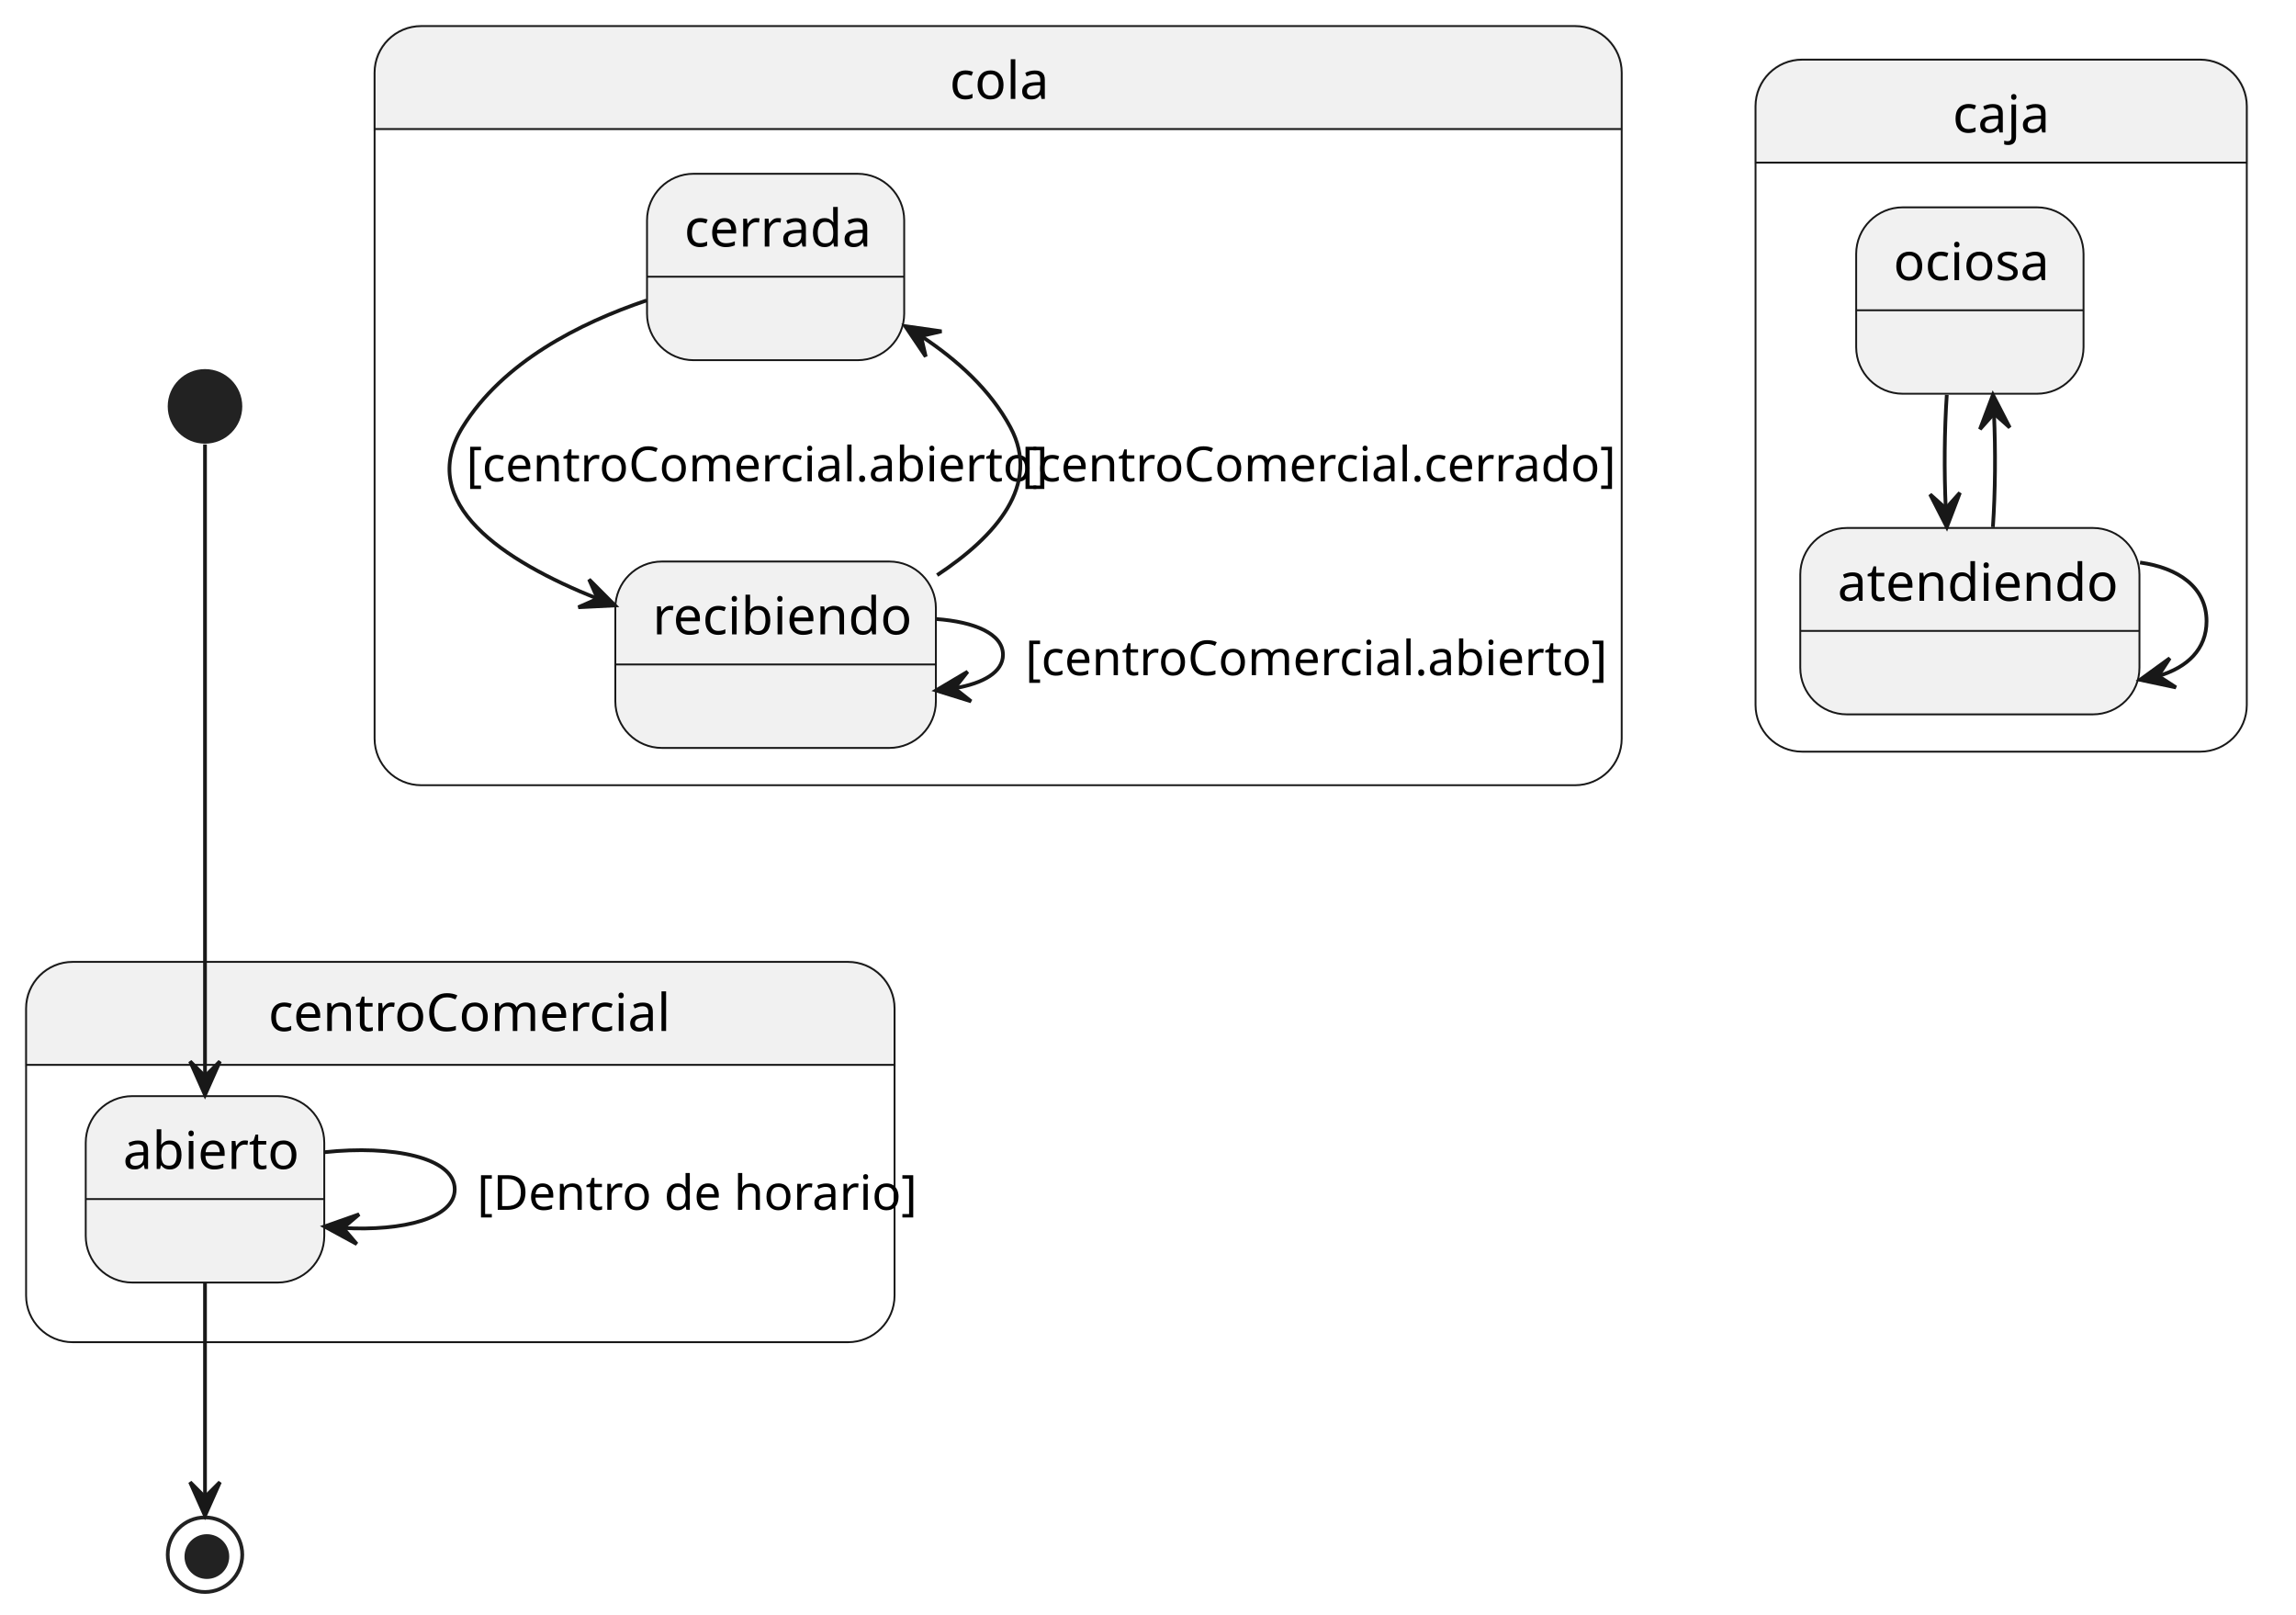
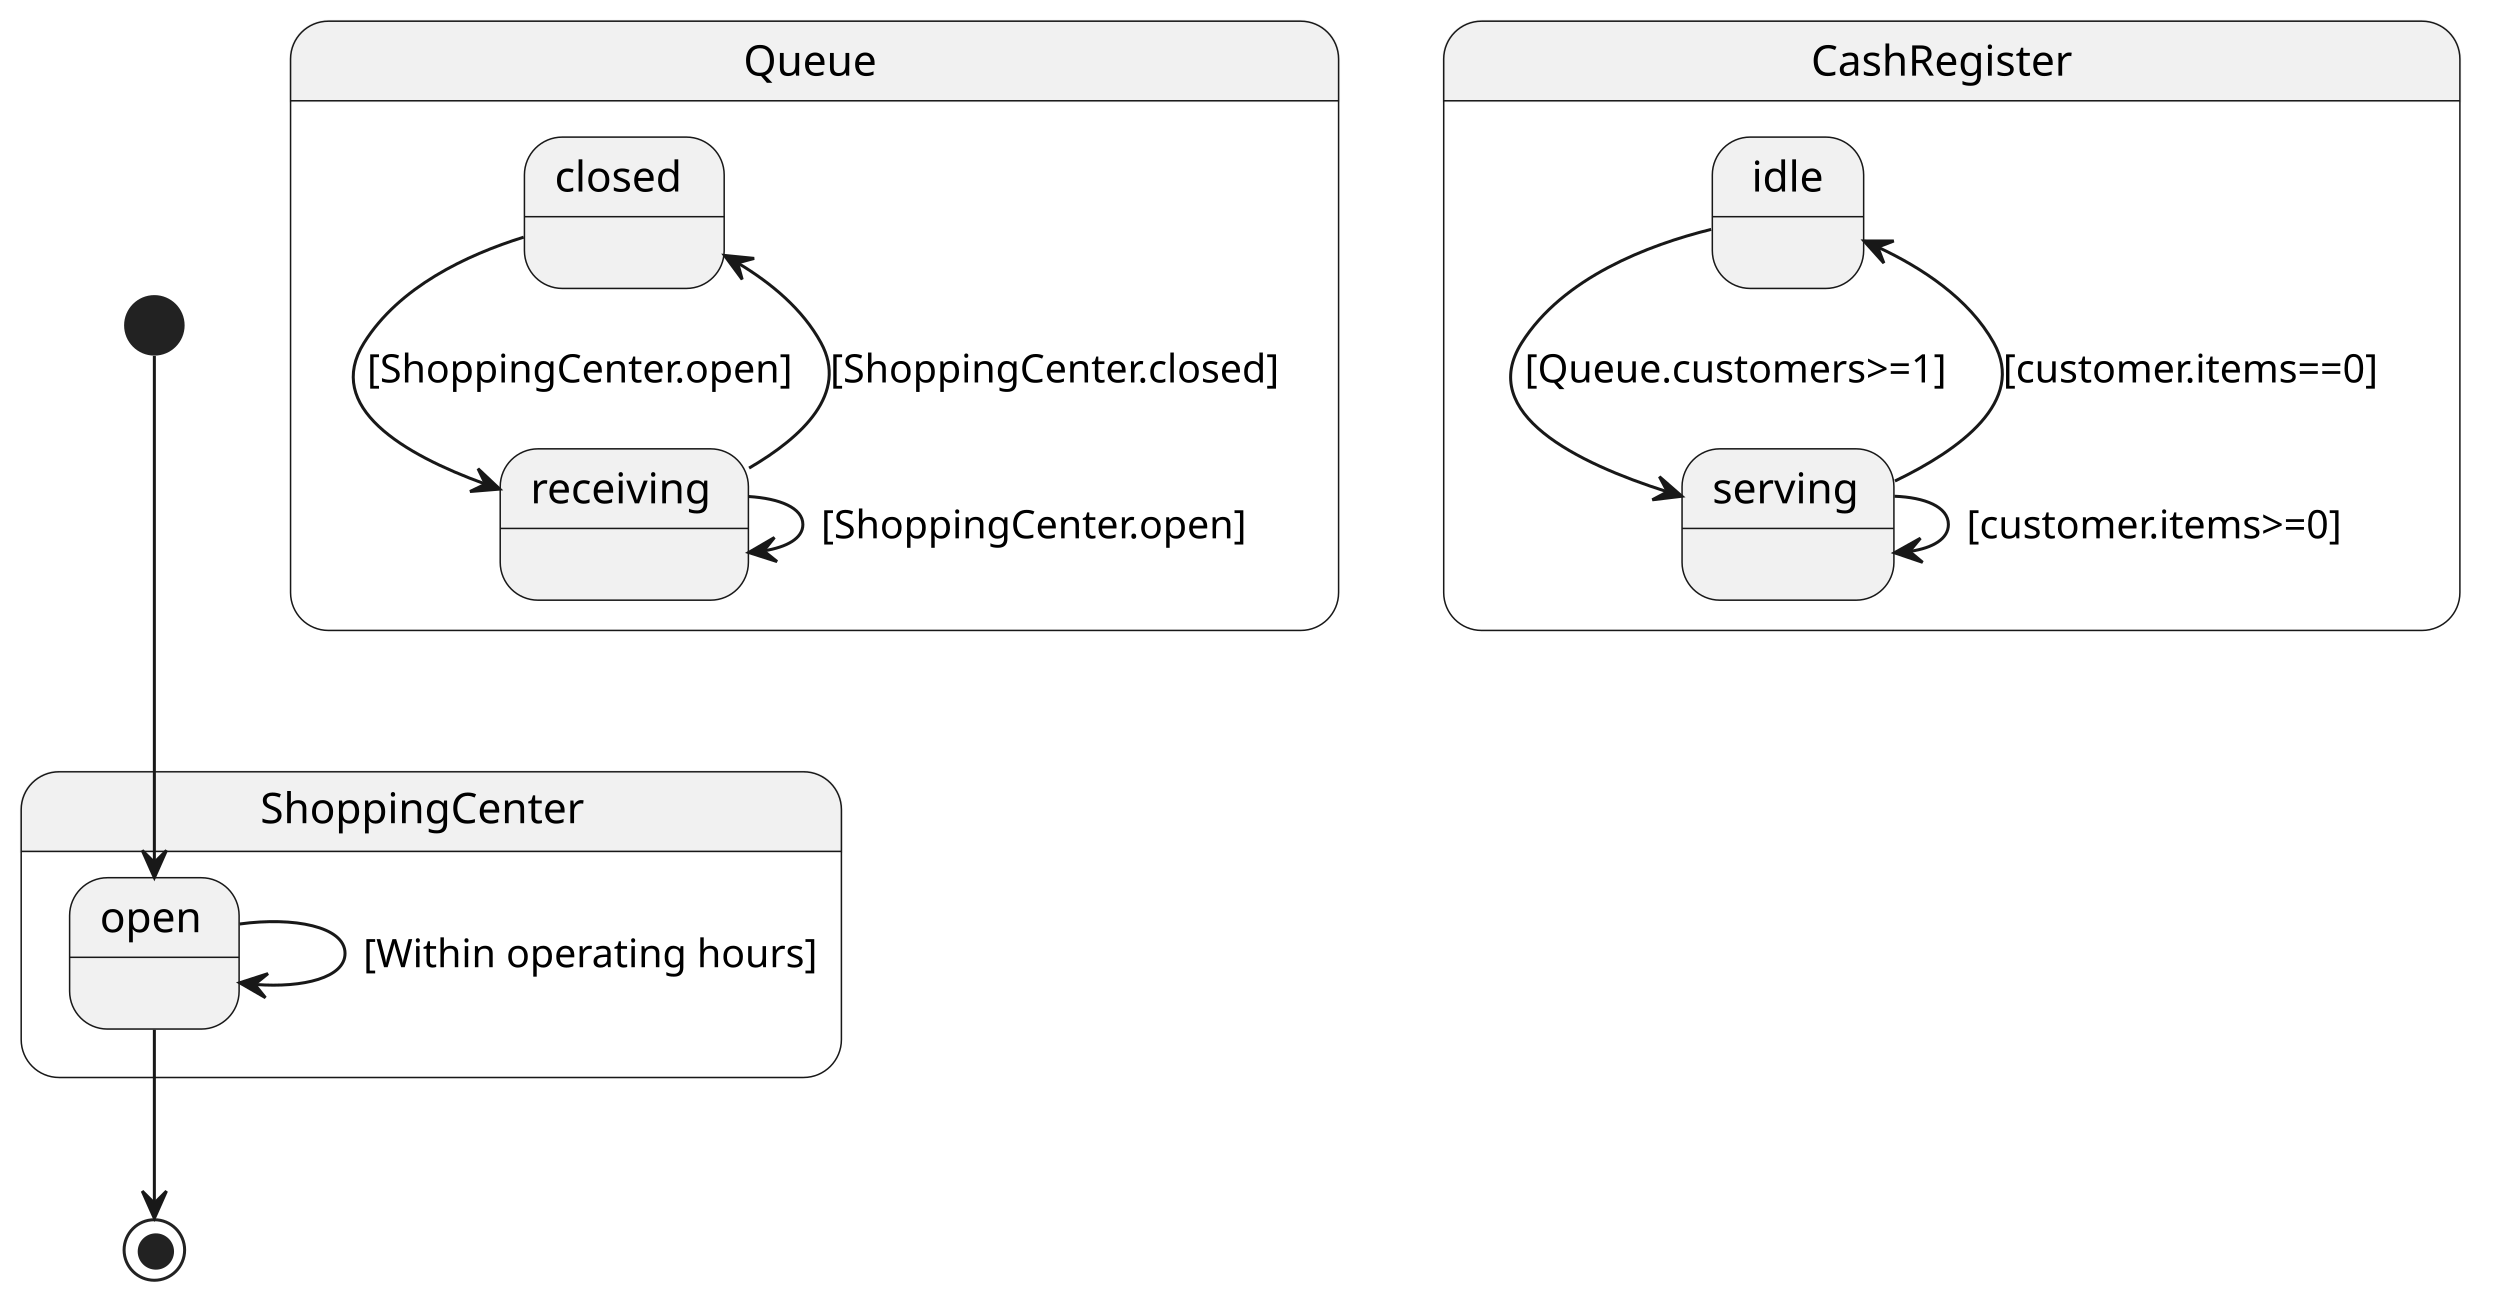
- <svg xmlns="http://www.w3.org/2000/svg" contentStyleType="text/css" height="433px" preserveAspectRatio="none" style="width:616px;height:433px;background:#FFFFFF;" version="1.1" viewBox="0 0 616 433" width="616px" zoomAndPan="magnify">
+ <svg xmlns="http://www.w3.org/2000/svg" contentStyleType="text/css" height="429px" preserveAspectRatio="none" style="width:826px;height:429px;background:#FFFFFF;" version="1.1" viewBox="0 0 826 429" width="826px" zoomAndPan="magnify">
  <defs />
  <g>
-     <g id="cluster_centroComercial">
-       <path d="M19.5,258 L227.5,258 A12.5,12.5 0 0 1 240,270.5 L240,285.609 L7,285.609 L7,270.5 A12.5,12.5 0 0 1 19.5,258 " fill="#F1F1F1" style="stroke:#F1F1F1;stroke-width:1.0;" />
-       <rect fill="none" height="102" rx="12.5" ry="12.5" style="stroke:#181818;stroke-width:0.5;" width="233" x="7" y="258" />
-       <line style="stroke:#181818;stroke-width:0.5;" x1="7" x2="240" y1="285.609" y2="285.609" />
-       <text fill="#000000" font-family="sans-serif" font-size="14" lengthAdjust="spacing" textLength="103" x="72" y="276.533">centroComercial</text>
+     <g id="cluster_ShoppingCenter">
+       <path d="M19.5,255 L265.5,255 A12.5,12.5 0 0 1 278,267.5 L278,281.297 L7,281.297 L7,267.5 A12.5,12.5 0 0 1 19.5,255 " fill="#F1F1F1" style="stroke:#F1F1F1;stroke-width:1.0;" />
+       <rect fill="none" height="101" rx="12.5" ry="12.5" style="stroke:#181818;stroke-width:0.5;" width="271" x="7" y="255" />
+       <line style="stroke:#181818;stroke-width:0.5;" x1="7" x2="278" y1="281.297" y2="281.297" />
+       <text fill="#000000" font-family="sans-serif" font-size="14" lengthAdjust="spacing" textLength="113" x="86" y="271.995">ShoppingCenter</text>
    </g>
-     <g id="centroComercial.abierto">
-       <rect fill="#F1F1F1" height="50" rx="12.5" ry="12.5" style="stroke:#181818;stroke-width:0.5;" width="64" x="23" y="294" />
-       <line style="stroke:#181818;stroke-width:0.5;" x1="23" x2="87" y1="321.609" y2="321.609" />
-       <text fill="#000000" font-family="sans-serif" font-size="14" lengthAdjust="spacing" textLength="44" x="33" y="313.533">abierto</text>
+     <g id="ShoppingCenter.open">
+       <rect fill="#F1F1F1" height="50" rx="12.5" ry="12.5" style="stroke:#181818;stroke-width:0.5;" width="56" x="23" y="290" />
+       <line style="stroke:#181818;stroke-width:0.5;" x1="23" x2="79" y1="316.297" y2="316.297" />
+       <text fill="#000000" font-family="sans-serif" font-size="14" lengthAdjust="spacing" textLength="36" x="33" y="307.995">open</text>
    </g>
-     <ellipse cx="55" cy="109" fill="#222222" rx="10" ry="10" style="stroke:none;stroke-width:1.0;" />
-     <ellipse cx="55" cy="417" fill="none" rx="10" ry="10" style="stroke:#222222;stroke-width:1.0;" />
-     <ellipse cx="55.5" cy="417.5" fill="#222222" rx="6" ry="6" style="stroke:none;stroke-width:1.0;" />
-     <path d="M113,7 L422.59,7 A12.5,12.5 0 0 1 435.09,19.5 L435.09,34.609 L100.5,34.609 L100.5,19.5 A12.5,12.5 0 0 1 113,7 " fill="#F1F1F1" style="stroke:#F1F1F1;stroke-width:1.0;" />
-     <rect fill="none" height="203.609" rx="12.5" ry="12.5" style="stroke:#181818;stroke-width:0.5;" width="334.59" x="100.5" y="7" />
-     <line style="stroke:#181818;stroke-width:0.5;" x1="100.5" x2="435.09" y1="34.609" y2="34.609" />
-     <text fill="#000000" font-family="sans-serif" font-size="14" lengthAdjust="spacing" textLength="26" x="254.795" y="26.533">cola</text>
-     <g id="cola.cerrada">
-       <rect fill="#F1F1F1" height="50" rx="12.5" ry="12.5" style="stroke:#181818;stroke-width:0.5;" width="69" x="173.59" y="46.609" />
-       <line style="stroke:#181818;stroke-width:0.5;" x1="173.59" x2="242.59" y1="74.219" y2="74.219" />
-       <text fill="#000000" font-family="sans-serif" font-size="14" lengthAdjust="spacing" textLength="49" x="183.59" y="66.143">cerrada</text>
+     <ellipse cx="51" cy="107.5" fill="#222222" rx="10" ry="10" style="stroke:none;stroke-width:1.0;" />
+     <ellipse cx="51" cy="413" fill="none" rx="10" ry="10" style="stroke:#222222;stroke-width:1.0;" />
+     <ellipse cx="51.5" cy="413.5" fill="#222222" rx="6" ry="6" style="stroke:none;stroke-width:1.0;" />
+     <path d="M108.5,7 L429.77,7 A12.5,12.5 0 0 1 442.27,19.5 L442.27,33.297 L96,33.297 L96,19.5 A12.5,12.5 0 0 1 108.5,7 " fill="#F1F1F1" style="stroke:#F1F1F1;stroke-width:1.0;" />
+     <rect fill="none" height="201.297" rx="12.5" ry="12.5" style="stroke:#181818;stroke-width:0.5;" width="346.27" x="96" y="7" />
+     <line style="stroke:#181818;stroke-width:0.5;" x1="96" x2="442.27" y1="33.297" y2="33.297" />
+     <text fill="#000000" font-family="sans-serif" font-size="14" lengthAdjust="spacing" textLength="47" x="245.635" y="24.995">Queue</text>
+     <g id="Queue.closed">
+       <rect fill="#F1F1F1" height="50" rx="12.5" ry="12.5" style="stroke:#181818;stroke-width:0.5;" width="66" x="173.27" y="45.297" />
+       <line style="stroke:#181818;stroke-width:0.5;" x1="173.27" x2="239.27" y1="71.594" y2="71.594" />
+       <text fill="#000000" font-family="sans-serif" font-size="14" lengthAdjust="spacing" textLength="46" x="183.27" y="63.292">closed</text>
    </g>
-     <g id="cola.recibiendo">
-       <rect fill="#F1F1F1" height="50" rx="12.5" ry="12.5" style="stroke:#181818;stroke-width:0.5;" width="86" x="165.09" y="150.609" />
-       <line style="stroke:#181818;stroke-width:0.5;" x1="165.09" x2="251.09" y1="178.219" y2="178.219" />
-       <text fill="#000000" font-family="sans-serif" font-size="14" lengthAdjust="spacing" textLength="66" x="175.09" y="170.143">recibiendo</text>
+     <g id="Queue.receiving">
+       <rect fill="#F1F1F1" height="50" rx="12.5" ry="12.5" style="stroke:#181818;stroke-width:0.5;" width="82" x="165.27" y="148.297" />
+       <line style="stroke:#181818;stroke-width:0.5;" x1="165.27" x2="247.27" y1="174.594" y2="174.594" />
+       <text fill="#000000" font-family="sans-serif" font-size="14" lengthAdjust="spacing" textLength="62" x="175.27" y="166.292">receiving</text>
    </g>
-     <g id="link_cerrada_recibiendo">
-       <path d="M173.47,80.579 C155.41,86.689 134.89,97.129 124.09,114.609 C111.5,134.989 134.96,150.449 160.26,160.559 " fill="none" id="cerrada-to-recibiendo" style="stroke:#181818;stroke-width:1.0;" />
-       <polygon fill="#181818" points="165,162.389,158.047,155.414,160.336,160.587,155.163,162.876,165,162.389" style="stroke:#181818;stroke-width:1.0;" />
-       <text fill="#000000" font-family="sans-serif" font-size="13" lengthAdjust="spacing" textLength="145" x="125.09" y="129.105">[centroComercial.abierto]</text>
+     <g id="link_closed_receiving">
+       <path d="M173.03,78.357 C154.05,84.267 131.8,94.837 120.27,113.297 C107,134.547 133.21,150.067 160.09,159.837 " fill="none" id="closed-to-receiving" style="stroke:#181818;stroke-width:1.0;" />
+       <polygon fill="#181818" points="165.11,161.597,157.939,154.845,160.391,159.943,155.294,162.395,165.11,161.597" style="stroke:#181818;stroke-width:1.0;" />
+       <text fill="#000000" font-family="sans-serif" font-size="13" lengthAdjust="spacing" textLength="149" x="121.27" y="126.364">[ShoppingCenter.open]</text>
    </g>
-     <g id="link_recibiendo_recibiendo">
-       <path d="M251.13,166.029 C261.45,166.779 269.09,169.969 269.09,175.609 C269.09,180.279 263.85,183.269 256.19,184.589 " fill="none" id="recibiendo-to-recibiendo" style="stroke:#181818;stroke-width:1.0;" />
-       <polygon fill="#181818" points="251.13,185.189,260.537,188.106,256.096,184.603,259.599,180.161,251.13,185.189" style="stroke:#181818;stroke-width:1.0;" />
-       <text fill="#000000" font-family="sans-serif" font-size="13" lengthAdjust="spacing" textLength="145" x="275.09" y="181.105">[centroComercial.abierto]</text>
+     <g id="link_receiving_receiving">
+       <path d="M247.36,164.047 C257.61,164.697 265.27,167.777 265.27,173.297 C265.27,177.867 260.02,180.767 252.39,181.997 " fill="none" id="receiving-to-receiving" style="stroke:#181818;stroke-width:1.0;" />
+       <polygon fill="#181818" points="247.36,182.547,256.741,185.546,252.331,182.004,255.873,177.594,247.36,182.547" style="stroke:#181818;stroke-width:1.0;" />
+       <text fill="#000000" font-family="sans-serif" font-size="13" lengthAdjust="spacing" textLength="149" x="271.27" y="177.864">[ShoppingCenter.open]</text>
    </g>
-     <g id="link_recibiendo_cerrada">
-       <path d="M251.43,154.259 C267.2,143.829 279.36,130.059 271.09,114.609 C265.71,104.559 256.75,96.499 247.25,90.229 " fill="none" id="recibiendo-to-cerrada" style="stroke:#181818;stroke-width:1.0;" />
-       <polygon fill="#181818" points="242.86,87.479,248.365,95.646,247.098,90.133,252.611,88.866,242.86,87.479" style="stroke:#181818;stroke-width:1.0;" />
-       <text fill="#000000" font-family="sans-serif" font-size="13" lengthAdjust="spacing" textLength="149" x="274.09" y="129.105">[centroComercial.cerrado]</text>
+     <g id="link_receiving_closed">
+       <path d="M247.5,154.657 C265.34,144.257 280.31,129.897 271.27,113.297 C265.2,102.147 254.76,93.507 243.99,87.037 " fill="none" id="receiving-to-closed" style="stroke:#181818;stroke-width:1.0;" />
+       <polygon fill="#181818" points="239.37,84.397,245.214,92.325,243.716,86.87,249.171,85.372,239.37,84.397" style="stroke:#181818;stroke-width:1.0;" />
+       <text fill="#000000" font-family="sans-serif" font-size="13" lengthAdjust="spacing" textLength="158" x="274.27" y="126.364">[ShoppingCenter.closed]</text>
    </g>
-     <path d="M483.5,16 L590.295,16 A12.5,12.5 0 0 1 602.795,28.5 L602.795,43.609 L471,43.609 L471,28.5 A12.5,12.5 0 0 1 483.5,16 " fill="#F1F1F1" style="stroke:#F1F1F1;stroke-width:1.0;" />
-     <rect fill="none" height="185.609" rx="12.5" ry="12.5" style="stroke:#181818;stroke-width:0.5;" width="131.796" x="471" y="16" />
-     <line style="stroke:#181818;stroke-width:0.5;" x1="471" x2="602.795" y1="43.609" y2="43.609" />
-     <text fill="#000000" font-family="sans-serif" font-size="14" lengthAdjust="spacing" textLength="26" x="523.898" y="35.533">caja</text>
-     <g id="caja.ociosa">
-       <rect fill="#F1F1F1" height="50" rx="12.5" ry="12.5" style="stroke:#181818;stroke-width:0.5;" width="61" x="498" y="55.609" />
-       <line style="stroke:#181818;stroke-width:0.5;" x1="498" x2="559" y1="83.219" y2="83.219" />
-       <text fill="#000000" font-family="sans-serif" font-size="14" lengthAdjust="spacing" textLength="41" x="508" y="75.143">ociosa</text>
+     <path d="M489.5,7 L800.25,7 A12.5,12.5 0 0 1 812.75,19.5 L812.75,33.297 L477,33.297 L477,19.5 A12.5,12.5 0 0 1 489.5,7 " fill="#F1F1F1" style="stroke:#F1F1F1;stroke-width:1.0;" />
+     <rect fill="none" height="201.297" rx="12.5" ry="12.5" style="stroke:#181818;stroke-width:0.5;" width="335.75" x="477" y="7" />
+     <line style="stroke:#181818;stroke-width:0.5;" x1="477" x2="812.75" y1="33.297" y2="33.297" />
+     <text fill="#000000" font-family="sans-serif" font-size="14" lengthAdjust="spacing" textLength="93" x="598.375" y="24.995">CashRegister</text>
+     <g id="CashRegister.idle">
+       <rect fill="#F1F1F1" height="50" rx="12.5" ry="12.5" style="stroke:#181818;stroke-width:0.5;" width="50" x="565.75" y="45.297" />
+       <line style="stroke:#181818;stroke-width:0.5;" x1="565.75" x2="615.75" y1="71.594" y2="71.594" />
+       <text fill="#000000" font-family="sans-serif" font-size="14" lengthAdjust="spacing" textLength="24" x="578.75" y="63.292">idle</text>
    </g>
-     <g id="caja.atendiendo">
-       <rect fill="#F1F1F1" height="50" rx="12.5" ry="12.5" style="stroke:#181818;stroke-width:0.5;" width="91" x="483" y="141.609" />
-       <line style="stroke:#181818;stroke-width:0.5;" x1="483" x2="574" y1="169.219" y2="169.219" />
-       <text fill="#000000" font-family="sans-serif" font-size="14" lengthAdjust="spacing" textLength="71" x="493" y="161.143">atendiendo</text>
+     <g id="CashRegister.serving">
+       <rect fill="#F1F1F1" height="50" rx="12.5" ry="12.5" style="stroke:#181818;stroke-width:0.5;" width="70" x="555.75" y="148.297" />
+       <line style="stroke:#181818;stroke-width:0.5;" x1="555.75" x2="625.75" y1="174.594" y2="174.594" />
+       <text fill="#000000" font-family="sans-serif" font-size="14" lengthAdjust="spacing" textLength="50" x="565.75" y="166.292">serving</text>
    </g>
-     <g id="link_ociosa_atendiendo">
-       <path d="M522.31,105.909 C521.67,115.399 521.58,126.359 522.03,136.289 " fill="none" id="ociosa-to-atendiendo" style="stroke:#181818;stroke-width:1.0;" />
-       <polygon fill="#181818" points="522.32,141.369,525.825,132.165,522.048,136.377,517.837,132.6,522.32,141.369" style="stroke:#181818;stroke-width:1.0;" />
+     <g id="link_idle_serving">
+       <path d="M565.37,75.787 C544.55,80.947 516.39,91.677 502.75,113.297 C488,136.677 520.91,152.947 550.59,162.387 " fill="none" id="idle-to-serving" style="stroke:#181818;stroke-width:1.0;" />
+       <polygon fill="#181818" points="555.7,163.957,548.273,157.488,550.921,162.487,545.922,165.135,555.7,163.957" style="stroke:#181818;stroke-width:1.0;" />
+       <text fill="#000000" font-family="sans-serif" font-size="13" lengthAdjust="spacing" textLength="154" x="503.75" y="126.364">[Queue.customers&gt;=1]</text>
    </g>
-     <g id="link_atendiendo_atendiendo">
-       <path d="M574.16,150.879 C584.47,152.299 592,157.539 592,166.609 C592,174.119 586.83,179.009 579.21,181.269 " fill="none" id="atendiendo-to-atendiendo" style="stroke:#181818;stroke-width:1.0;" />
-       <polygon fill="#181818" points="574.16,182.339,583.795,184.378,579.051,181.298,582.13,176.554,574.16,182.339" style="stroke:#181818;stroke-width:1.0;" />
+     <g id="link_serving_serving">
+       <path d="M625.92,163.957 C635.99,164.327 643.75,167.437 643.75,173.297 C643.75,178.057 638.63,181.007 631.3,182.137 " fill="none" id="serving-to-serving" style="stroke:#181818;stroke-width:1.0;" />
+       <polygon fill="#181818" points="625.92,182.637,635.249,185.796,630.899,182.179,634.516,177.83,625.92,182.637" style="stroke:#181818;stroke-width:1.0;" />
+       <text fill="#000000" font-family="sans-serif" font-size="13" lengthAdjust="spacing" textLength="141" x="649.75" y="177.864">[customer.items&gt;=0]</text>
    </g>
-     <g id="link_atendiendo_ociosa">
-       <path d="M534.68,141.369 C535.33,131.879 535.42,120.919 534.97,110.989 " fill="none" id="atendiendo-to-ociosa" style="stroke:#181818;stroke-width:1.0;" />
-       <polygon fill="#181818" points="534.69,105.909,531.212,115.124,534.976,110.901,539.198,114.666,534.69,105.909" style="stroke:#181818;stroke-width:1.0;" />
+     <g id="link_serving_idle">
+       <path d="M626.09,158.927 C647.77,148.487 669.49,132.547 658.75,113.297 C650.55,98.597 634.86,88.397 620.61,81.737 " fill="none" id="serving-to-idle" style="stroke:#181818;stroke-width:1.0;" />
+       <polygon fill="#181818" points="615.85,79.607,622.435,86.931,620.415,81.647,625.699,79.627,615.85,79.607" style="stroke:#181818;stroke-width:1.0;" />
+       <text fill="#000000" font-family="sans-serif" font-size="13" lengthAdjust="spacing" textLength="141" x="661.75" y="126.364">[customer.items==0]</text>
    </g>
-     <g id="link_abierto_abierto">
-       <path d="M87.06,309.04 C105.2,307.09 122,310.41 122,319 C122,326.78 108.2,330.24 92.11,329.37 " fill="none" id="abierto-to-abierto" style="stroke:#181818;stroke-width:1.0;" />
-       <polygon fill="#181818" points="87.06,328.96,95.711,333.667,92.044,329.36,96.351,325.693,87.06,328.96" style="stroke:#181818;stroke-width:1.0;" />
-       <text fill="#000000" font-family="sans-serif" font-size="13" lengthAdjust="spacing" textLength="107" x="128" y="324.495">[Dentro de horario]</text>
+     <g id="link_open_open">
+       <path d="M79.18,305.29 C96.97,302.85 114,306.09 114,315 C114,323.01 100.26,326.44 84.56,325.28 " fill="none" id="open-to-open" style="stroke:#181818;stroke-width:1.0;" />
+       <polygon fill="#181818" points="79.18,324.71,87.707,329.639,84.152,325.239,88.552,321.684,79.18,324.71" style="stroke:#181818;stroke-width:1.0;" />
+       <text fill="#000000" font-family="sans-serif" font-size="13" lengthAdjust="spacing" textLength="153" x="120" y="319.567">[Within operating hours]</text>
    </g>
-     <g id="link_*start_abierto">
-       <path d="M55,119.21 C55,148.56 55,240.83 55,288.64 " fill="none" id="*start-to-abierto" style="stroke:#181818;stroke-width:1.0;" />
-       <polygon fill="#181818" points="55,293.68,59,284.68,55,288.68,51,284.68,55,293.68" style="stroke:#181818;stroke-width:1.0;" />
+     <g id="link_*start_open">
+       <path d="M51,117.6 C51,146.54 51,237.39 51,284.7 " fill="none" id="*start-to-open" style="stroke:#181818;stroke-width:1.0;" />
+       <polygon fill="#181818" points="51,289.97,55,280.97,51,284.97,47,280.97,51,289.97" style="stroke:#181818;stroke-width:1.0;" />
    </g>
-     <g id="link_abierto_*end">
-       <path d="M55,344.22 C55,362.23 55,386.21 55,401.38 " fill="none" id="abierto-to-*end" style="stroke:#181818;stroke-width:1.0;" />
-       <polygon fill="#181818" points="55,406.54,59,397.54,55,401.54,51,397.54,55,406.54" style="stroke:#181818;stroke-width:1.0;" />
+     <g id="link_open_*end">
+       <path d="M51,340.22 C51,358.23 51,382.21 51,397.38 " fill="none" id="open-to-*end" style="stroke:#181818;stroke-width:1.0;" />
+       <polygon fill="#181818" points="51,402.54,55,393.54,51,397.54,47,393.54,51,402.54" style="stroke:#181818;stroke-width:1.0;" />
    </g>
  </g>
</svg>
